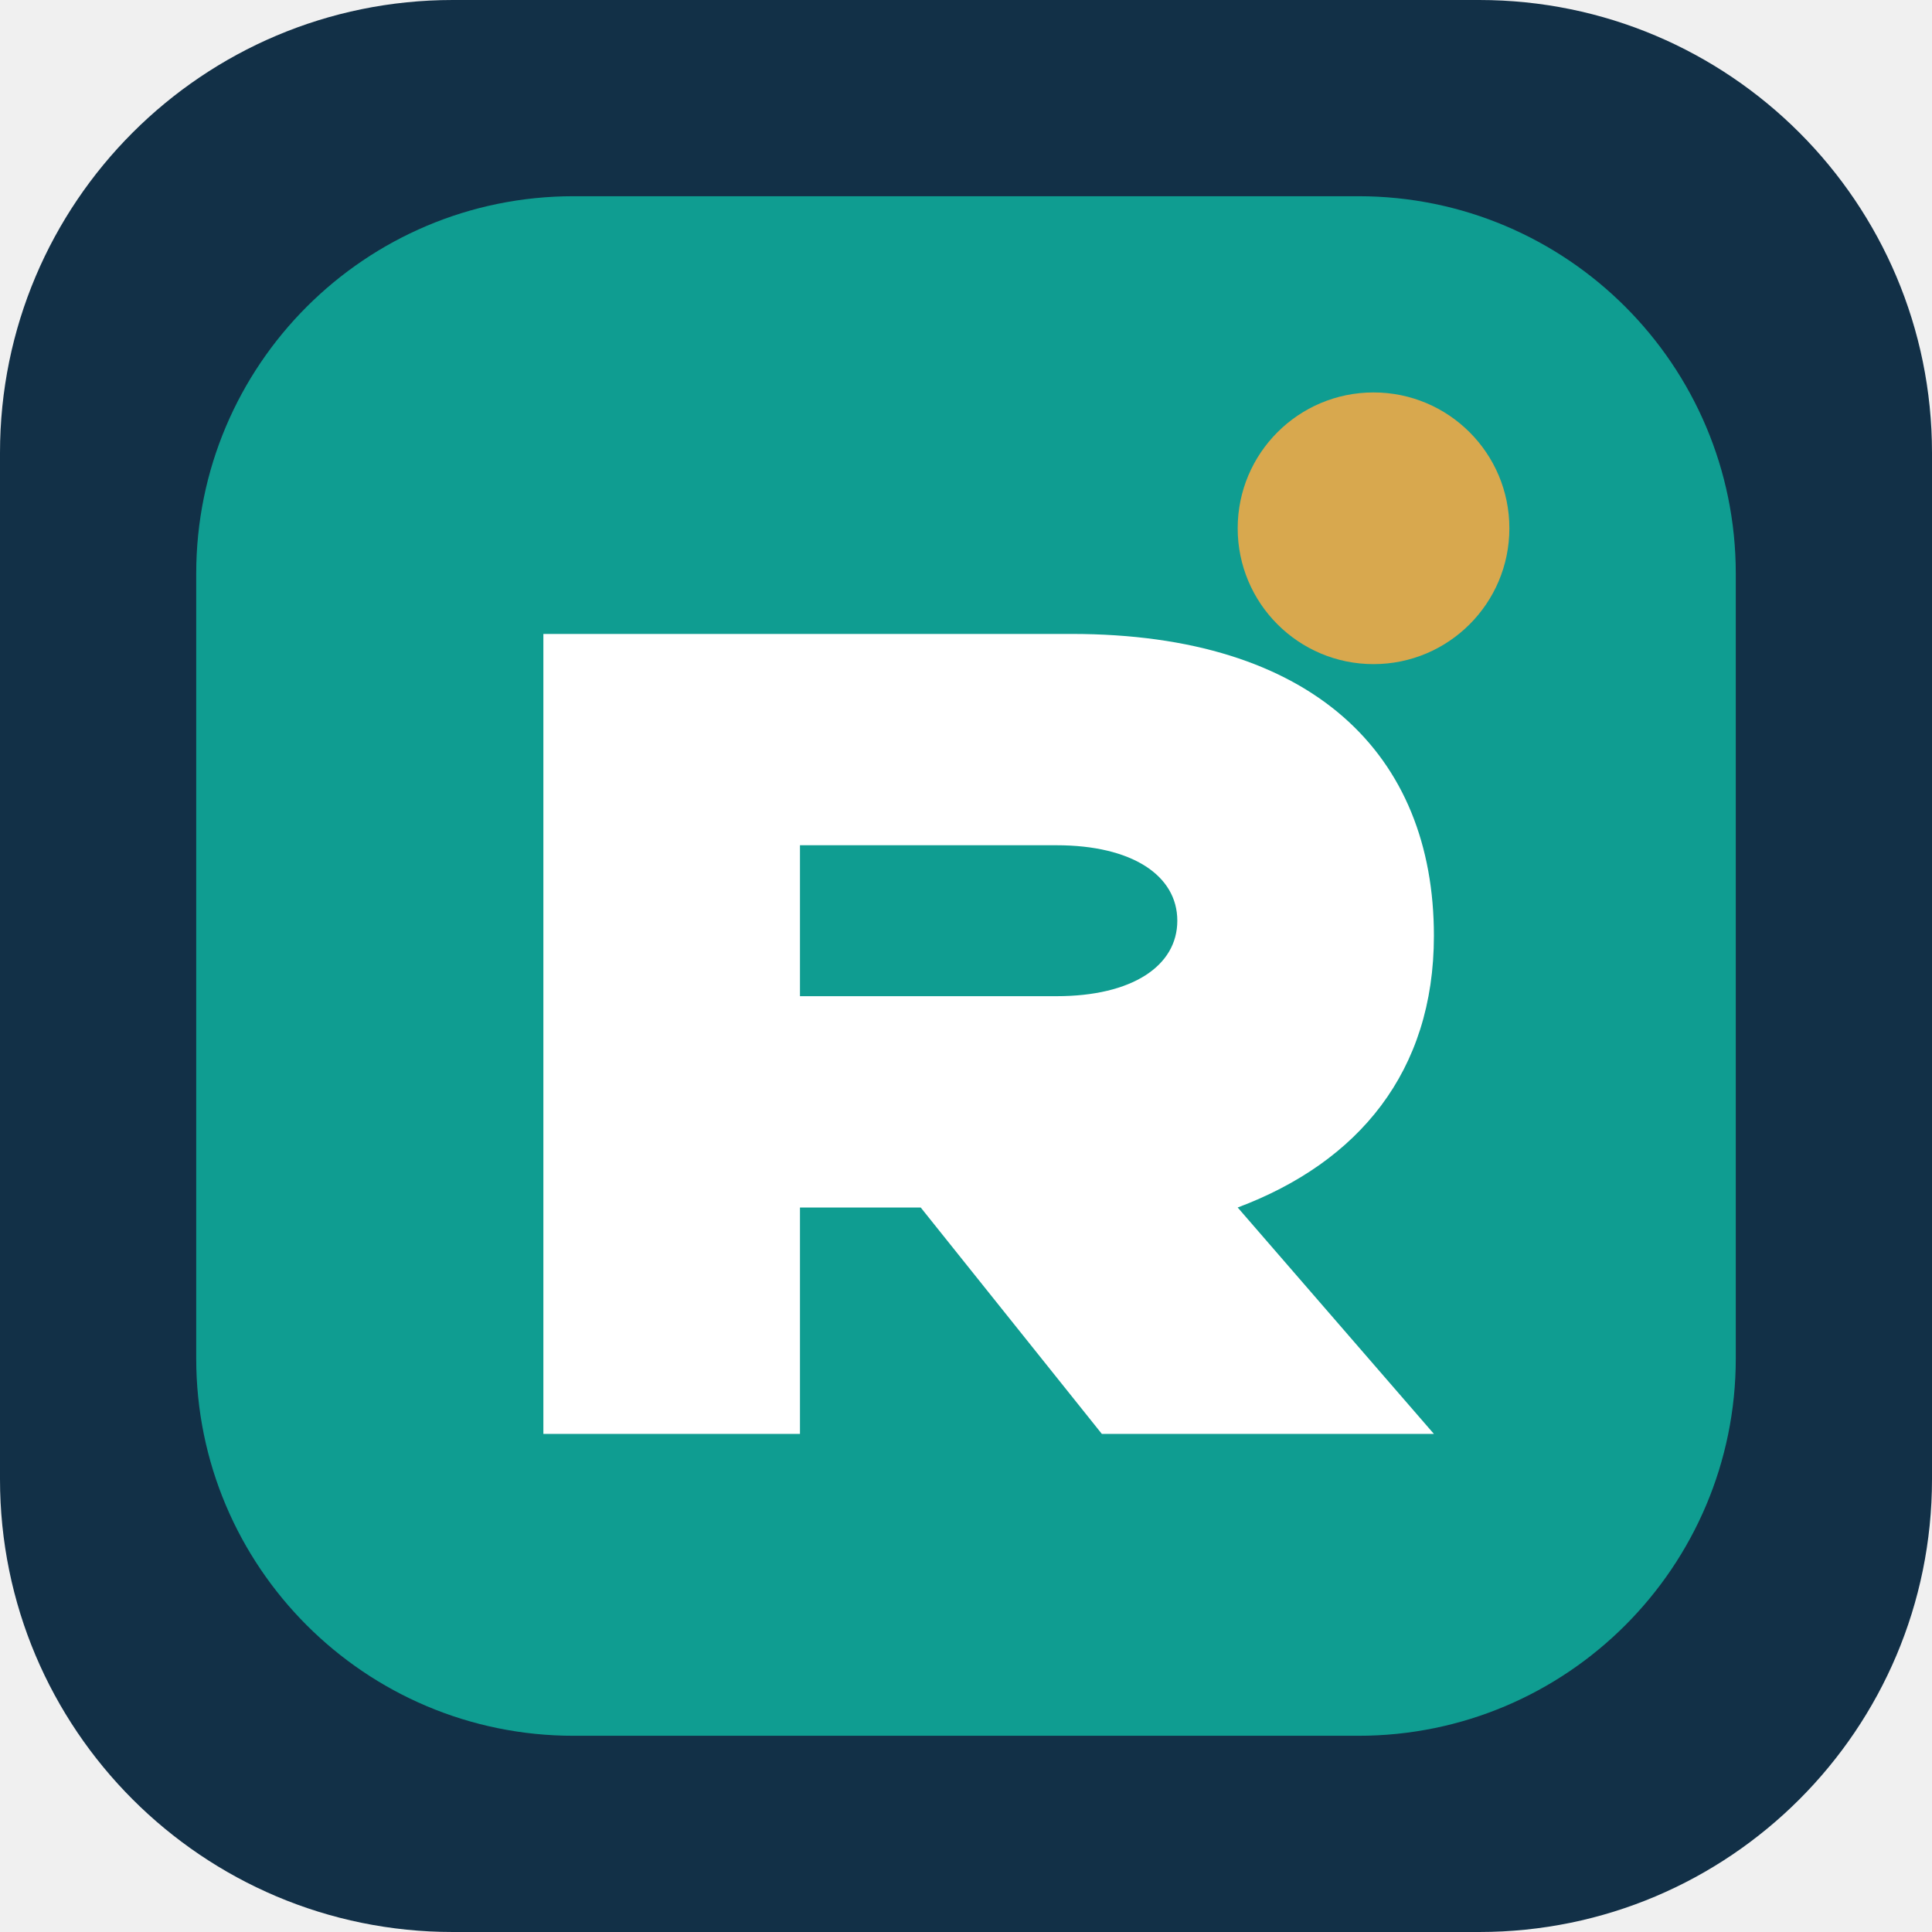
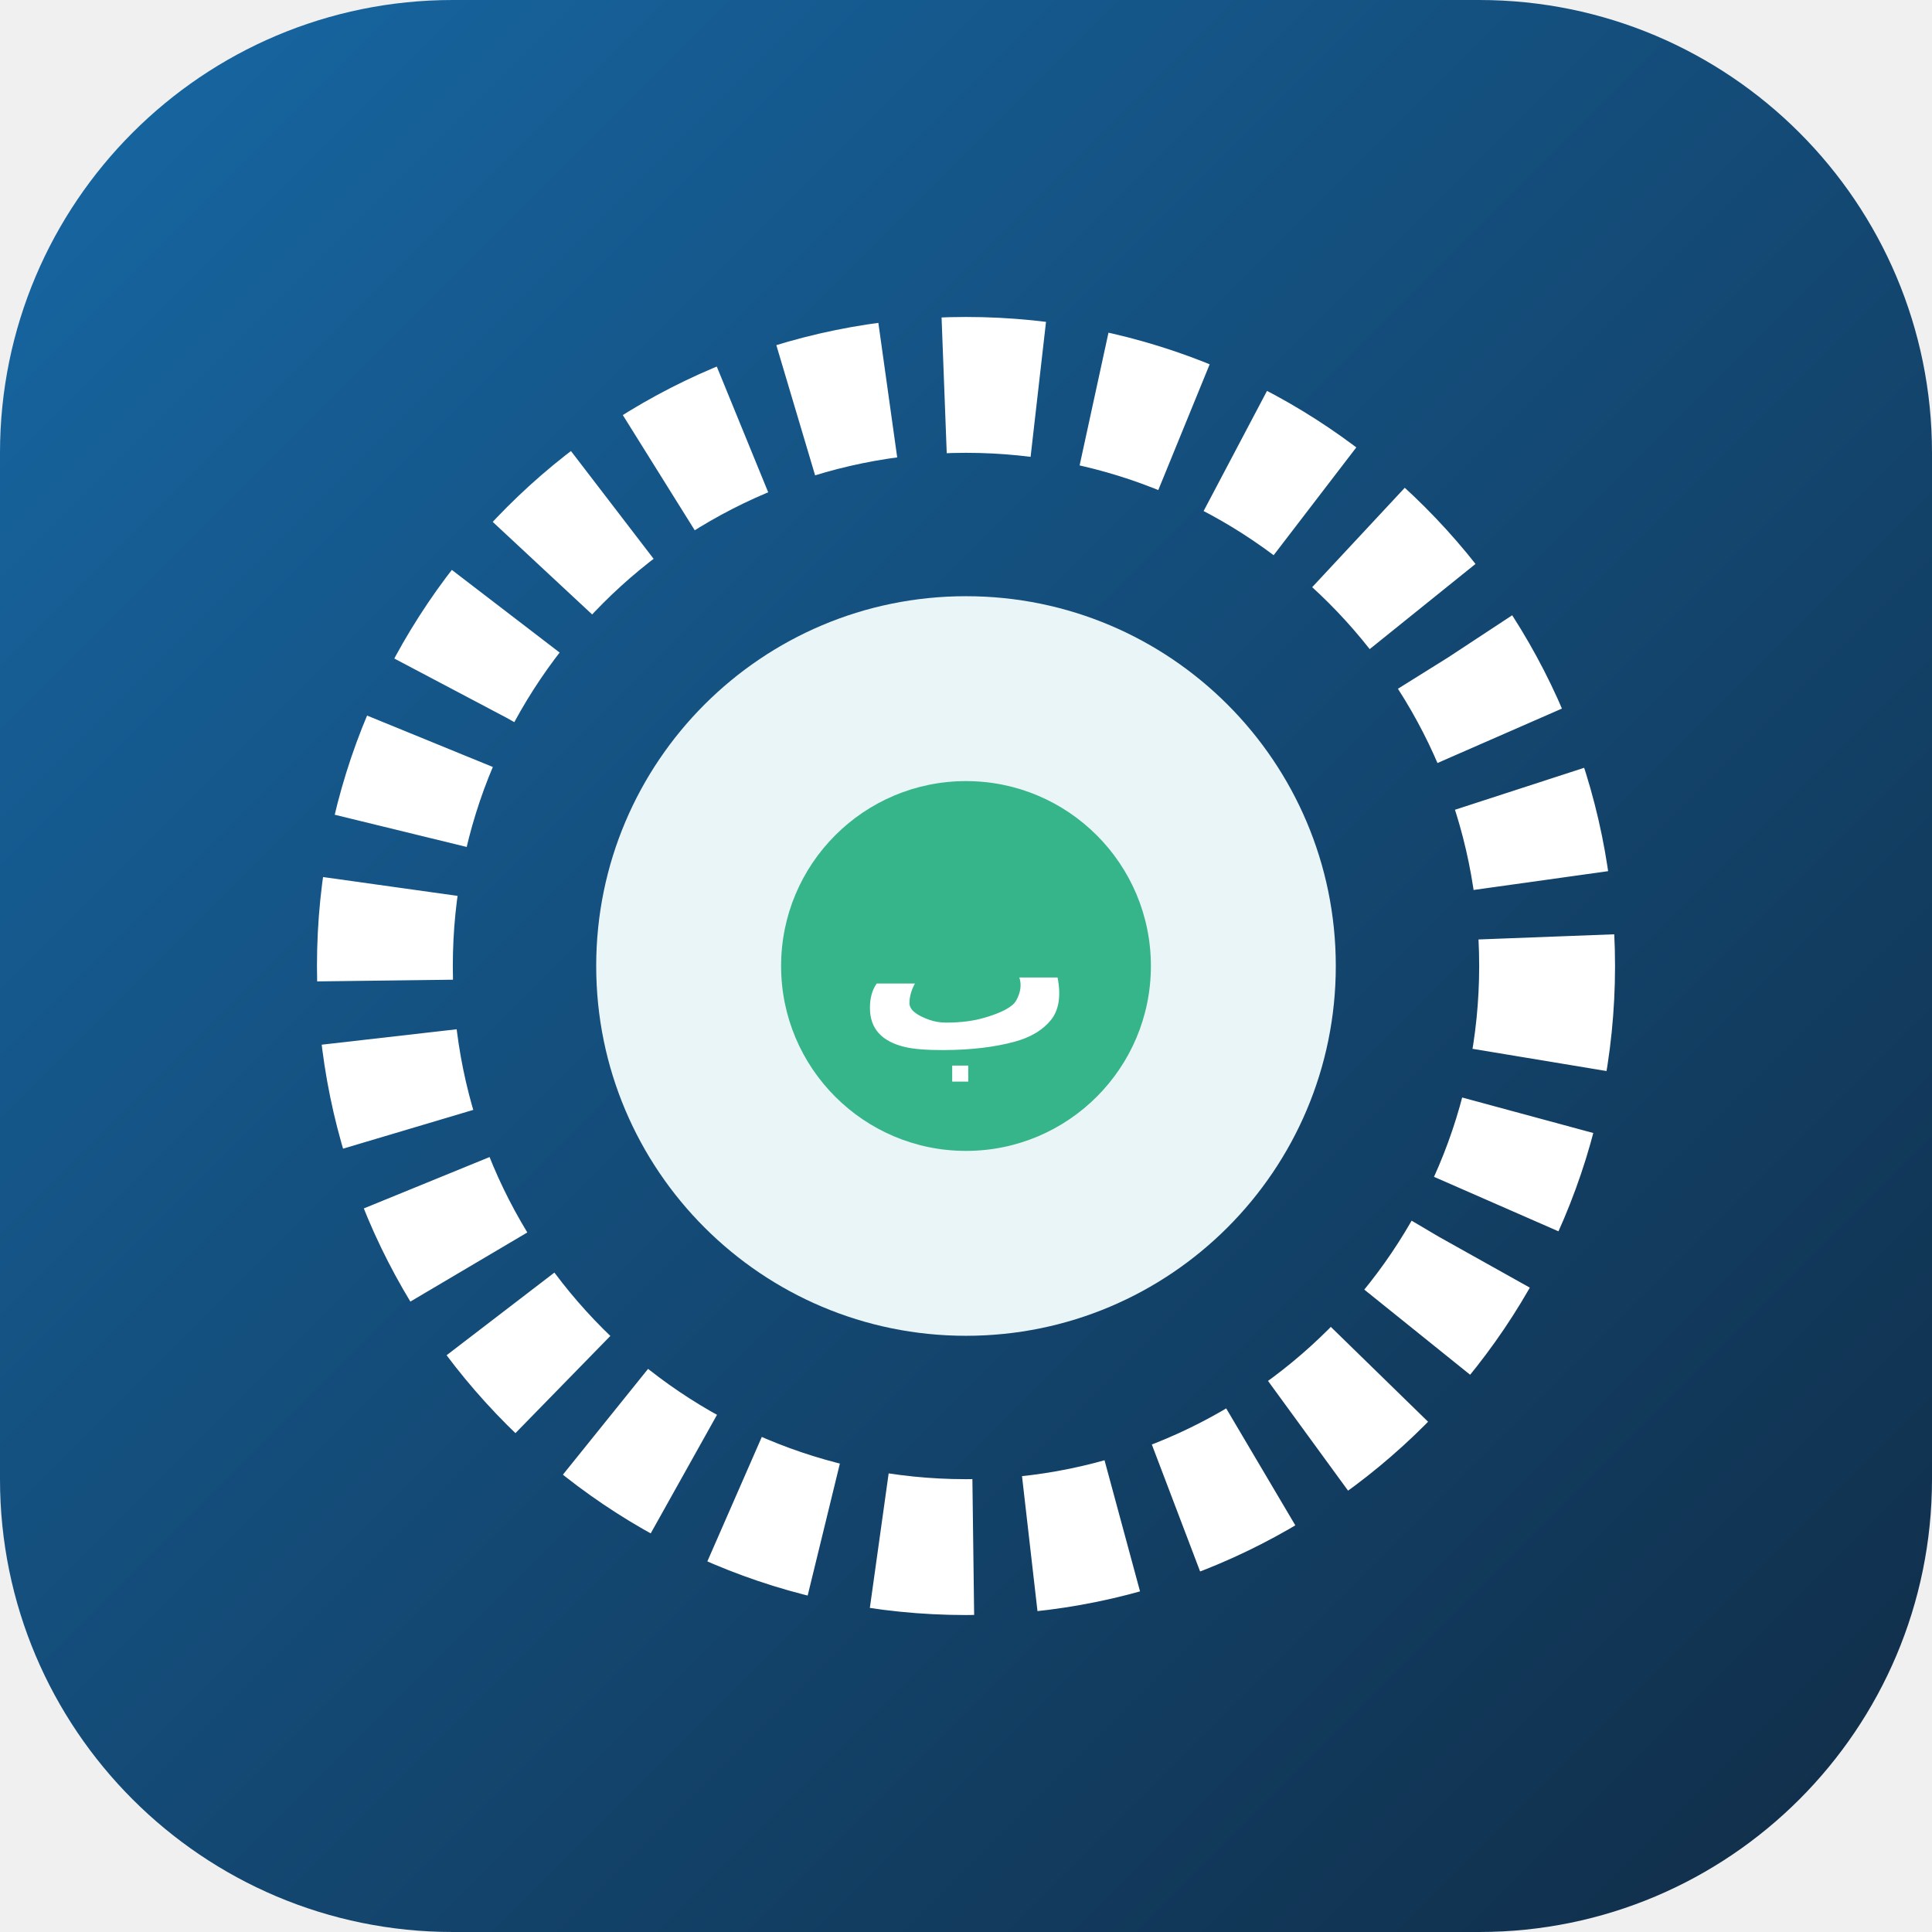
- <svg xmlns="http://www.w3.org/2000/svg" viewBox="0 0 128 128">
-   <rect width="128" height="128" rx="30" fill="#123047" />
-   <rect x="13" y="13" width="102" height="102" rx="25" fill="#0f9d91" />
-   <path d="M36 42h35c16 0 24 8 24 20 0 9-5 15-13 18l13 15H73L61 80H53v15H36V42zm17 14v10h17c5 0 8-2 8-5s-3-5-8-5H53z" fill="#fff" />
-   <circle cx="91" cy="35" r="9" fill="#d8a84e" />
+ <svg xmlns="http://www.w3.org/2000/svg" viewBox="0 0 512 512">
+   <defs>
+     <linearGradient id="g" x1="0" x2="1" y1="0" y2="1">
+       <stop stop-color="#1768a5" />
+       <stop offset="1" stop-color="#102c46" />
+     </linearGradient>
+   </defs>
+   <rect width="512" height="512" rx="120" fill="url(#g)" />
+   <circle cx="256" cy="256" r="154" fill="none" stroke="#fff" stroke-width="36" stroke-dasharray="25 15" />
+   <circle cx="256" cy="256" r="98" fill="#eaf5f8" />
+   <circle cx="256" cy="256" r="49" fill="#36b58a" />
+   <text x="256" y="278" text-anchor="middle" font-size="58" font-weight="700" fill="#fff" font-family="Arial,sans-serif">ب</text>
</svg>
